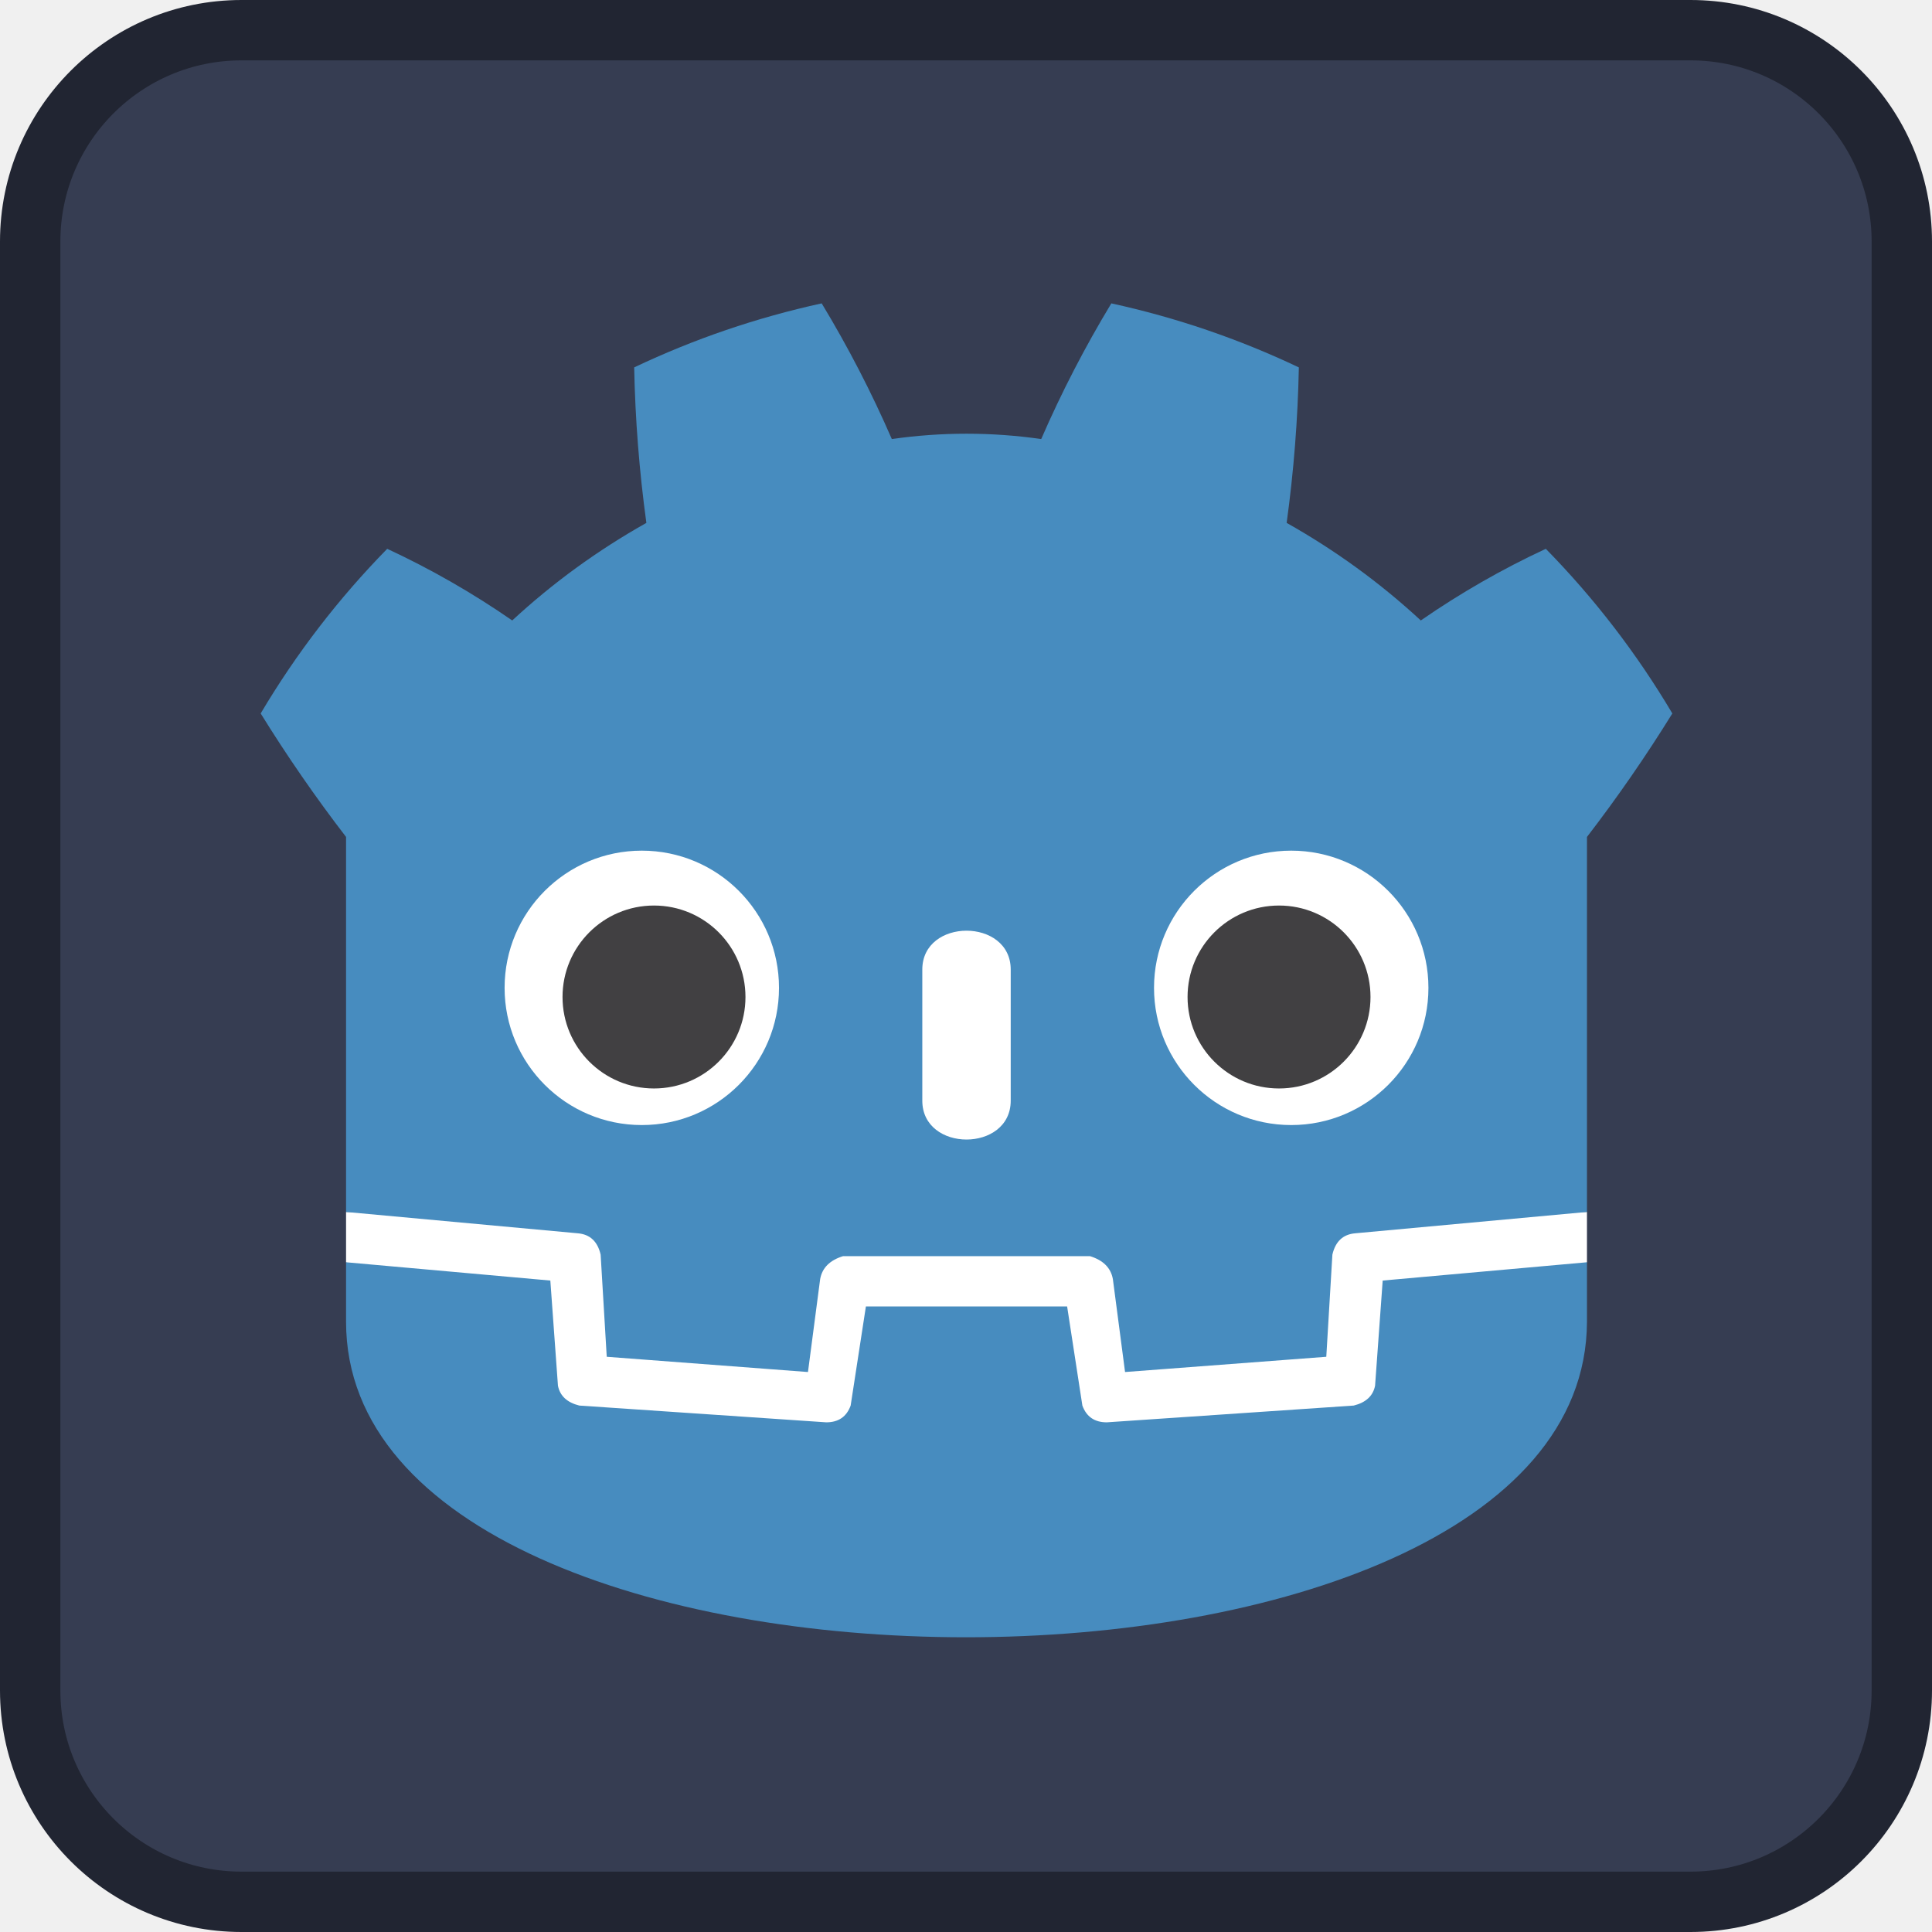
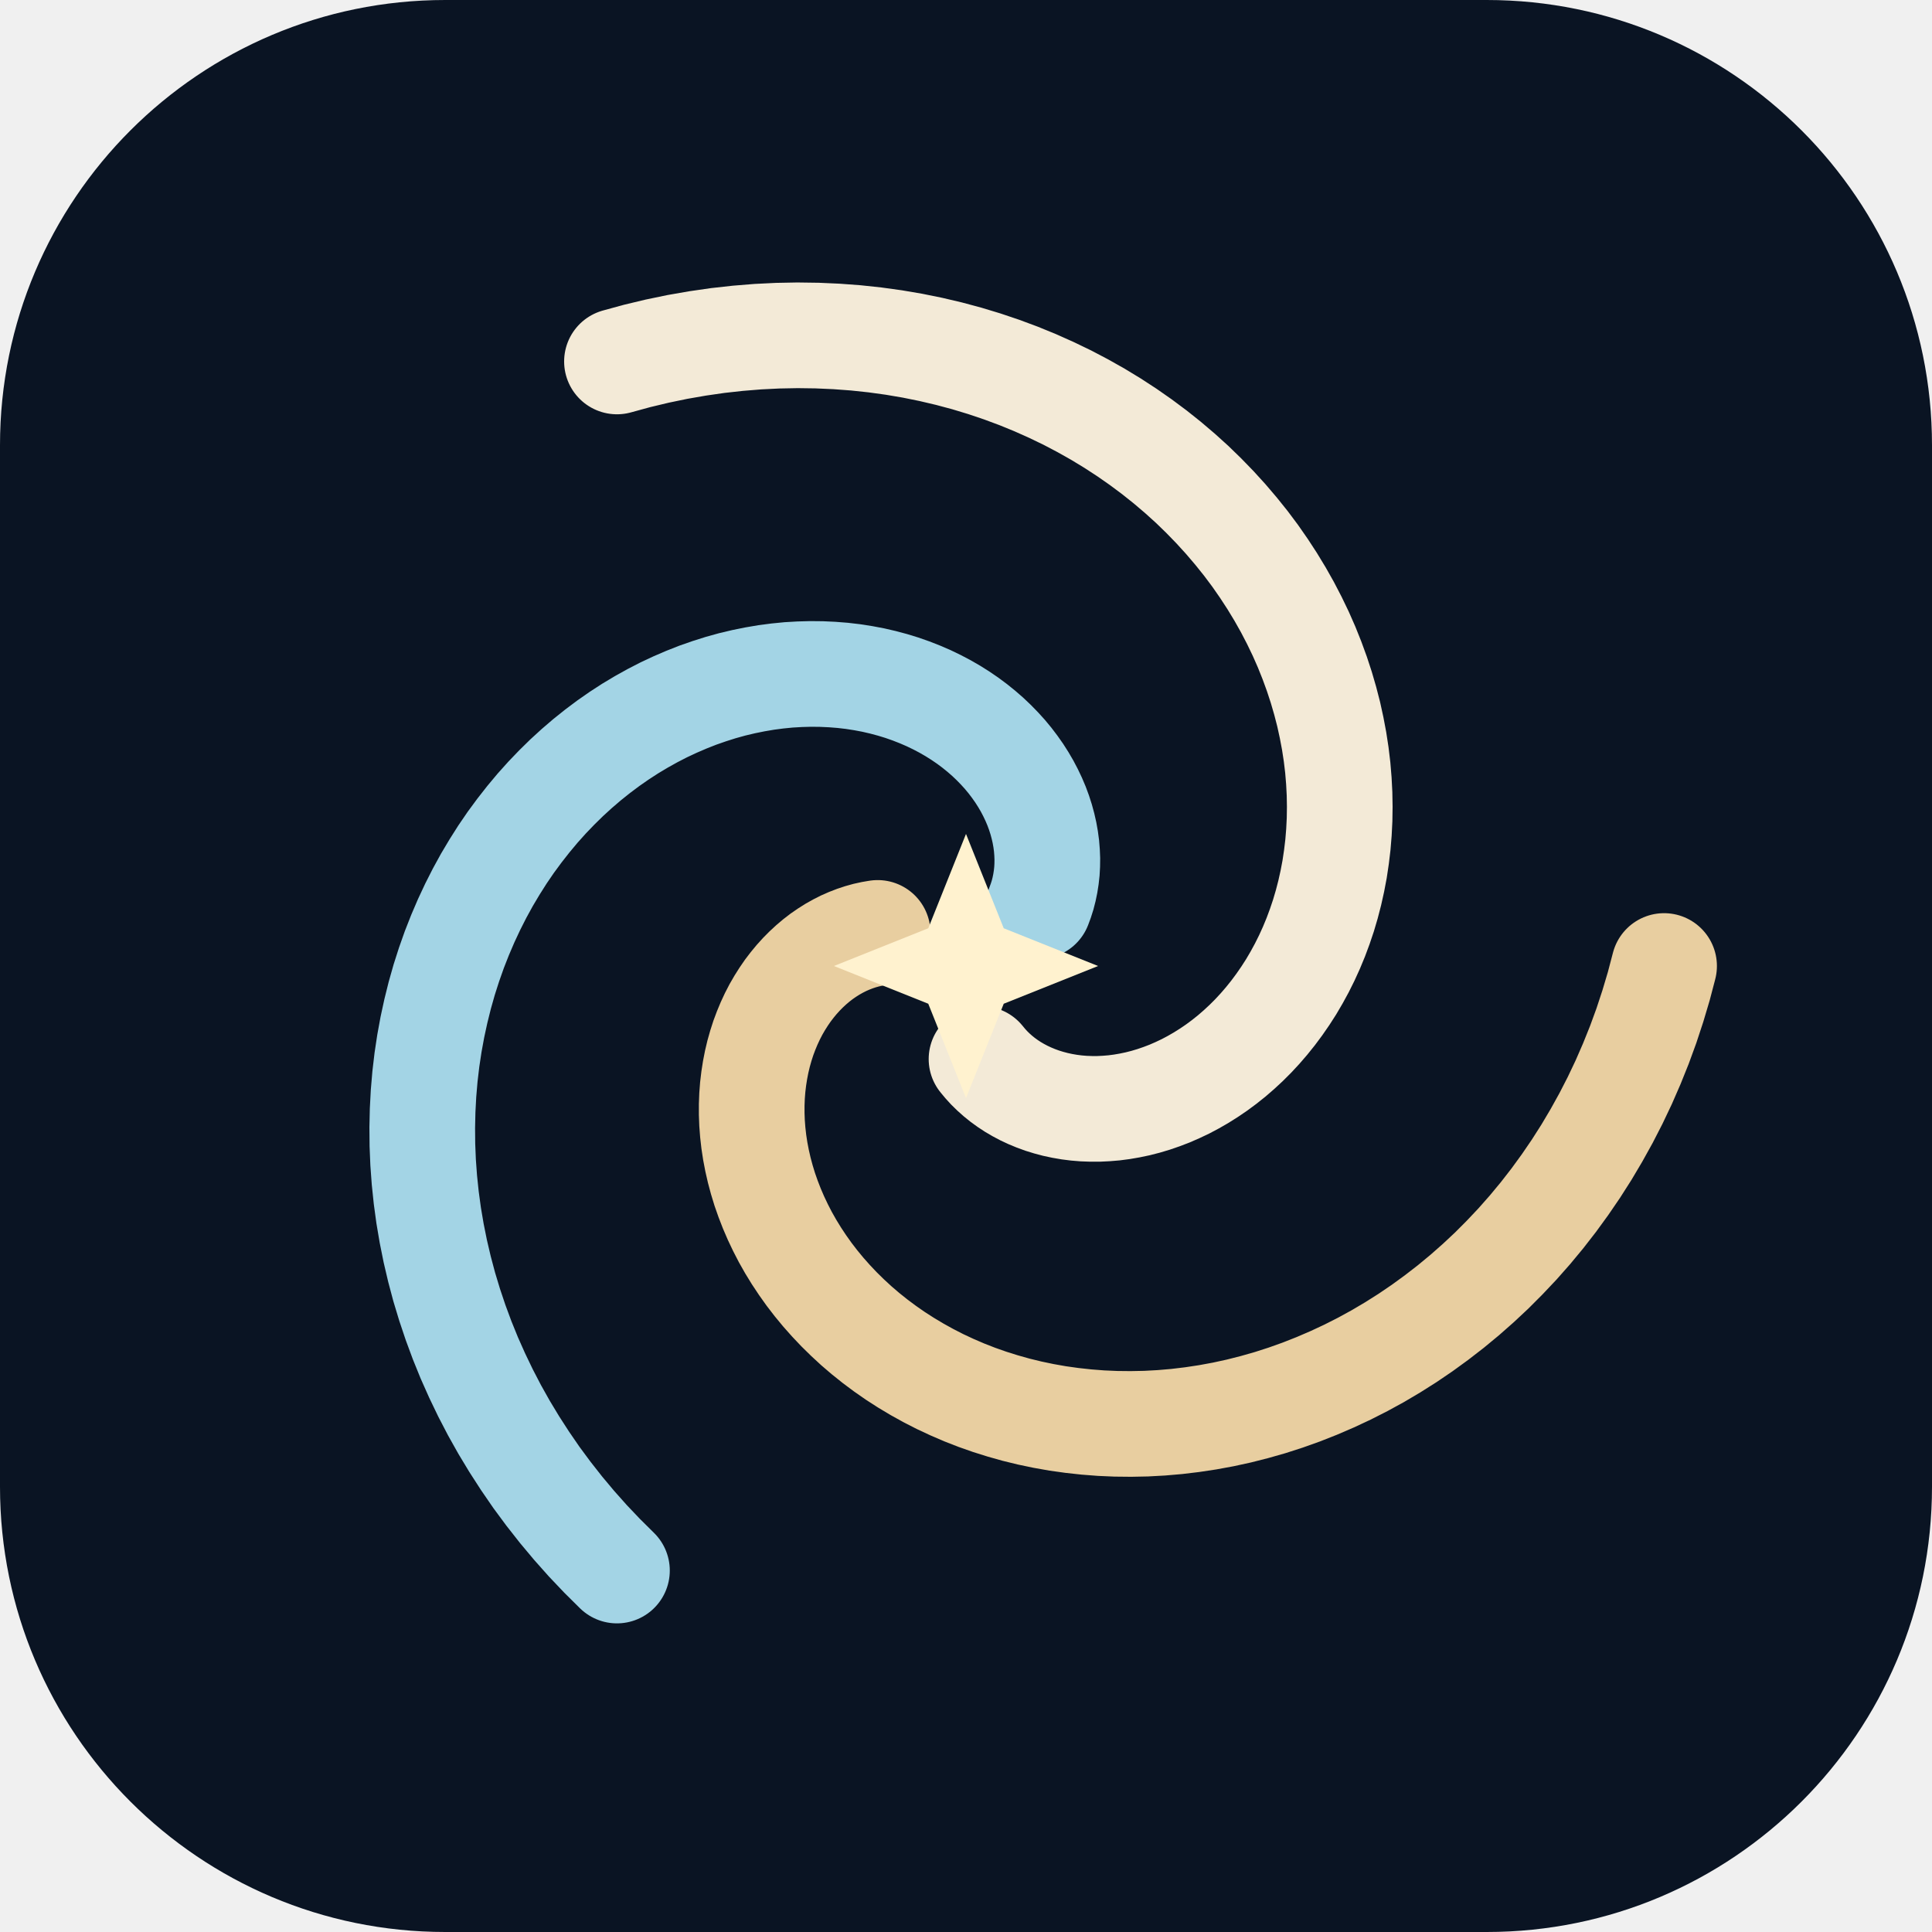
- <svg xmlns="http://www.w3.org/2000/svg" width="128" height="128">
-   <rect width="124" height="124" x="2" y="2" fill="#363d52" stroke="#212532" stroke-width="4" rx="14" />
-   <g fill="#fff" transform="translate(12.322 12.322)scale(.101)">
-     <path d="M105 673v33q407 354 814 0v-33z" />
-     <path fill="#478cbf" d="m105 673 152 14q12 1 15 14l4 67 132 10 8-61q2-11 15-15h162q13 4 15 15l8 61 132-10 4-67q3-13 15-14l152-14V427q30-39 56-81-35-59-83-108-43 20-82 47-40-37-88-64 7-51 8-102-59-28-123-42-26 43-46 89-49-7-98 0-20-46-46-89-64 14-123 42 1 51 8 102-48 27-88 64-39-27-82-47-48 49-83 108 26 42 56 81zm0 33v39c0 276 813 276 814 0v-39l-134 12-5 69q-2 10-14 13l-162 11q-12 0-16-11l-10-65H446l-10 65q-4 11-16 11l-162-11q-12-3-14-13l-5-69z" />
-     <path d="M483 600c0 34 58 34 58 0v-86c0-34-58-34-58 0z" />
-     <circle cx="725" cy="526" r="90" />
-     <circle cx="299" cy="526" r="90" />
-   </g>
-   <g fill="#414042" transform="translate(12.322 12.322)scale(.101)">
-     <circle cx="307" cy="532" r="60" />
-     <circle cx="717" cy="532" r="60" />
-   </g>
+ <svg xmlns="http://www.w3.org/2000/svg" viewBox="0 0 512 512" width="128" height="128">
+   <rect width="512" height="512" rx="118" fill="#0a1423" />
+   <path d="M232.59,247.23 L231.08,247.49 L229.57,247.82 L228.06,248.24 L226.55,248.74 L225.05,249.32 L223.55,249.98 L222.07,250.73 L220.61,251.55 L219.17,252.46 L217.75,253.44 L216.36,254.51 L215.00,255.66 L213.68,256.88 L212.39,258.18 L211.14,259.56 L209.94,261.01 L208.78,262.53 L207.68,264.13 L206.63,265.79 L205.63,267.52 L204.70,269.32 L203.83,271.19 L203.03,273.11 L202.29,275.09 L201.63,277.14 L201.04,279.23 L200.53,281.38 L200.10,283.58 L199.75,285.82 L199.48,288.10 L199.30,290.43 L199.21,292.80 L199.21,295.19 L199.30,297.62 L199.49,300.08 L199.77,302.56 L200.15,305.06 L200.63,307.57 L201.21,310.10 L201.89,312.64 L202.67,315.19 L203.56,317.73 L204.55,320.28 L205.64,322.81 L206.84,325.34 L208.14,327.86 L209.55,330.35 L211.07,332.83 L212.69,335.27 L214.41,337.69 L216.24,340.07 L218.18,342.42 L220.22,344.72 L222.36,346.98 L224.60,349.18 L226.94,351.34 L229.38,353.43 L231.92,355.46 L234.55,357.42 L237.28,359.32 L240.11,361.14 L243.02,362.88 L246.02,364.54 L249.10,366.12 L252.27,367.60 L255.52,369.00 L258.85,370.30 L262.26,371.50 L265.73,372.59 L269.28,373.59 L272.89,374.47 L276.57,375.24 L280.30,375.90 L284.09,376.43 L287.93,376.85 L291.82,377.15 L295.75,377.32 L299.72,377.36 L303.73,377.28 L307.77,377.06 L311.84,376.71 L315.93,376.22 L320.04,375.60 L324.17,374.84 L328.30,373.94 L332.44,372.89 L336.58,371.71 L340.71,370.38 L344.83,368.91 L348.94,367.29 L353.03,365.53 L357.10,363.63 L361.14,361.58 L365.14,359.39 L369.10,357.05 L373.02,354.57 L376.89,351.94 L380.70,349.17 L384.46,346.26 L388.15,343.21 L391.77,340.02 L395.32,336.70 L398.78,333.23 L402.17,329.64 L405.46,325.91 L408.66,322.05 L411.76,318.06 L414.75,313.95 L417.64,309.72 L420.42,305.36 L423.07,300.89 L425.61,296.31 L428.02,291.62 L430.30,286.82 L432.44,281.91 L434.45,276.91 L436.31,271.82 L438.02,266.63 L439.59,261.36 L441.00,256.00" fill="none" stroke="#e8cea0" stroke-width="28" stroke-linecap="round" />
+   <path d="M275.30,240.11 L275.83,238.68 L276.30,237.20 L276.69,235.68 L277.01,234.13 L277.26,232.53 L277.44,230.91 L277.53,229.26 L277.55,227.58 L277.48,225.88 L277.34,224.15 L277.11,222.42 L276.80,220.67 L276.40,218.91 L275.92,217.14 L275.35,215.37 L274.70,213.61 L273.95,211.84 L273.12,210.09 L272.21,208.35 L271.20,206.62 L270.11,204.91 L268.93,203.23 L267.67,201.57 L266.32,199.94 L264.88,198.35 L263.36,196.79 L261.76,195.27 L260.07,193.80 L258.30,192.37 L256.46,191.00 L254.53,189.68 L252.53,188.42 L250.45,187.22 L248.30,186.09 L246.08,185.02 L243.79,184.03 L241.44,183.11 L239.02,182.26 L236.54,181.50 L234.00,180.82 L231.41,180.22 L228.76,179.72 L226.06,179.30 L223.32,178.98 L220.53,178.76 L217.70,178.63 L214.83,178.60 L211.93,178.68 L209.00,178.85 L206.05,179.14 L203.07,179.53 L200.07,180.04 L197.06,180.65 L194.03,181.37 L191.00,182.21 L187.97,183.17 L184.93,184.23 L181.91,185.42 L178.89,186.72 L175.88,188.13 L172.89,189.67 L169.93,191.32 L166.99,193.08 L164.08,194.97 L161.21,196.97 L158.38,199.09 L155.59,201.32 L152.85,203.67 L150.16,206.13 L147.53,208.71 L144.96,211.39 L142.45,214.19 L140.02,217.10 L137.66,220.11 L135.37,223.22 L133.17,226.44 L131.06,229.77 L129.03,233.18 L127.10,236.70 L125.27,240.31 L123.54,244.01 L121.92,247.79 L120.40,251.66 L119.00,255.62 L117.71,259.65 L116.55,263.75 L115.51,267.93 L114.59,272.17 L113.80,276.48 L113.14,280.85 L112.62,285.27 L112.24,289.74 L112.00,294.26 L111.90,298.82 L111.94,303.43 L112.13,308.06 L112.47,312.72 L112.96,317.41 L113.60,322.12 L114.40,326.84 L115.35,331.57 L116.46,336.30 L117.72,341.04 L119.15,345.77 L120.73,350.48 L122.47,355.18 L124.37,359.86 L126.44,364.51 L128.66,369.13 L131.04,373.71 L133.58,378.24 L136.29,382.73 L139.15,387.16 L142.16,391.54 L145.34,395.84 L148.67,400.08 L152.15,404.24 L155.78,408.32 L159.57,412.31 L163.50,416.21" fill="none" stroke="#a3d4e5" stroke-width="28" stroke-linecap="round" />
+   <path d="M260.11,280.66 L261.09,281.84 L262.13,282.98 L263.25,284.08 L264.44,285.14 L265.69,286.15 L267.01,287.11 L268.39,288.02 L269.84,288.87 L271.35,289.67 L272.91,290.40 L274.53,291.07 L276.20,291.68 L277.92,292.21 L279.69,292.68 L281.51,293.07 L283.37,293.39 L285.26,293.63 L287.20,293.79 L289.16,293.86 L291.16,293.86 L293.19,293.76 L295.24,293.59 L297.30,293.32 L299.39,292.96 L301.49,292.52 L303.60,291.98 L305.71,291.35 L307.83,290.62 L309.95,289.81 L312.06,288.89 L314.17,287.89 L316.26,286.78 L318.34,285.58 L320.39,284.29 L322.43,282.90 L324.43,281.42 L326.41,279.84 L328.35,278.16 L330.25,276.40 L332.11,274.54 L333.92,272.59 L335.68,270.55 L337.39,268.42 L339.04,266.20 L340.63,263.90 L342.16,261.52 L343.61,259.05 L345.00,256.50 L346.31,253.87 L347.54,251.17 L348.69,248.39 L349.75,245.54 L350.73,242.63 L351.61,239.65 L352.40,236.60 L353.09,233.50 L353.69,230.34 L354.17,227.12 L354.56,223.86 L354.83,220.55 L355.00,217.20 L355.05,213.80 L354.99,210.37 L354.81,206.91 L354.52,203.42 L354.10,199.91 L353.56,196.38 L352.89,192.83 L352.11,189.27 L351.19,185.71 L350.15,182.14 L348.98,178.57 L347.68,175.01 L346.26,171.46 L344.70,167.92 L343.01,164.41 L341.19,160.91 L339.24,157.45 L337.16,154.02 L334.95,150.63 L332.62,147.28 L330.15,143.98 L327.55,140.74 L324.83,137.55 L321.98,134.42 L319.01,131.36 L315.92,128.36 L312.70,125.45 L309.36,122.61 L305.91,119.86 L302.34,117.20 L298.66,114.63 L294.87,112.16 L290.97,109.79 L286.96,107.53 L282.85,105.37 L278.64,103.34 L274.34,101.42 L269.94,99.62 L265.45,97.95 L260.88,96.41 L256.23,95.00 L251.49,93.73 L246.69,92.60 L241.81,91.61 L236.87,90.77 L231.87,90.08 L226.81,89.54 L221.70,89.16 L216.54,88.93 L211.34,88.86 L206.10,88.96 L200.84,89.22 L195.54,89.65 L190.22,90.24 L184.89,91.01 L179.54,91.94 L174.19,93.05 L168.84,94.33 L163.50,95.79" fill="none" stroke="#f3ead7" stroke-width="28" stroke-linecap="round" />
+   <path d="M256 221 266 246 291 256 266 266 256 291 246 266 221 256 246 246Z" fill="#fff2cf" />
</svg>
